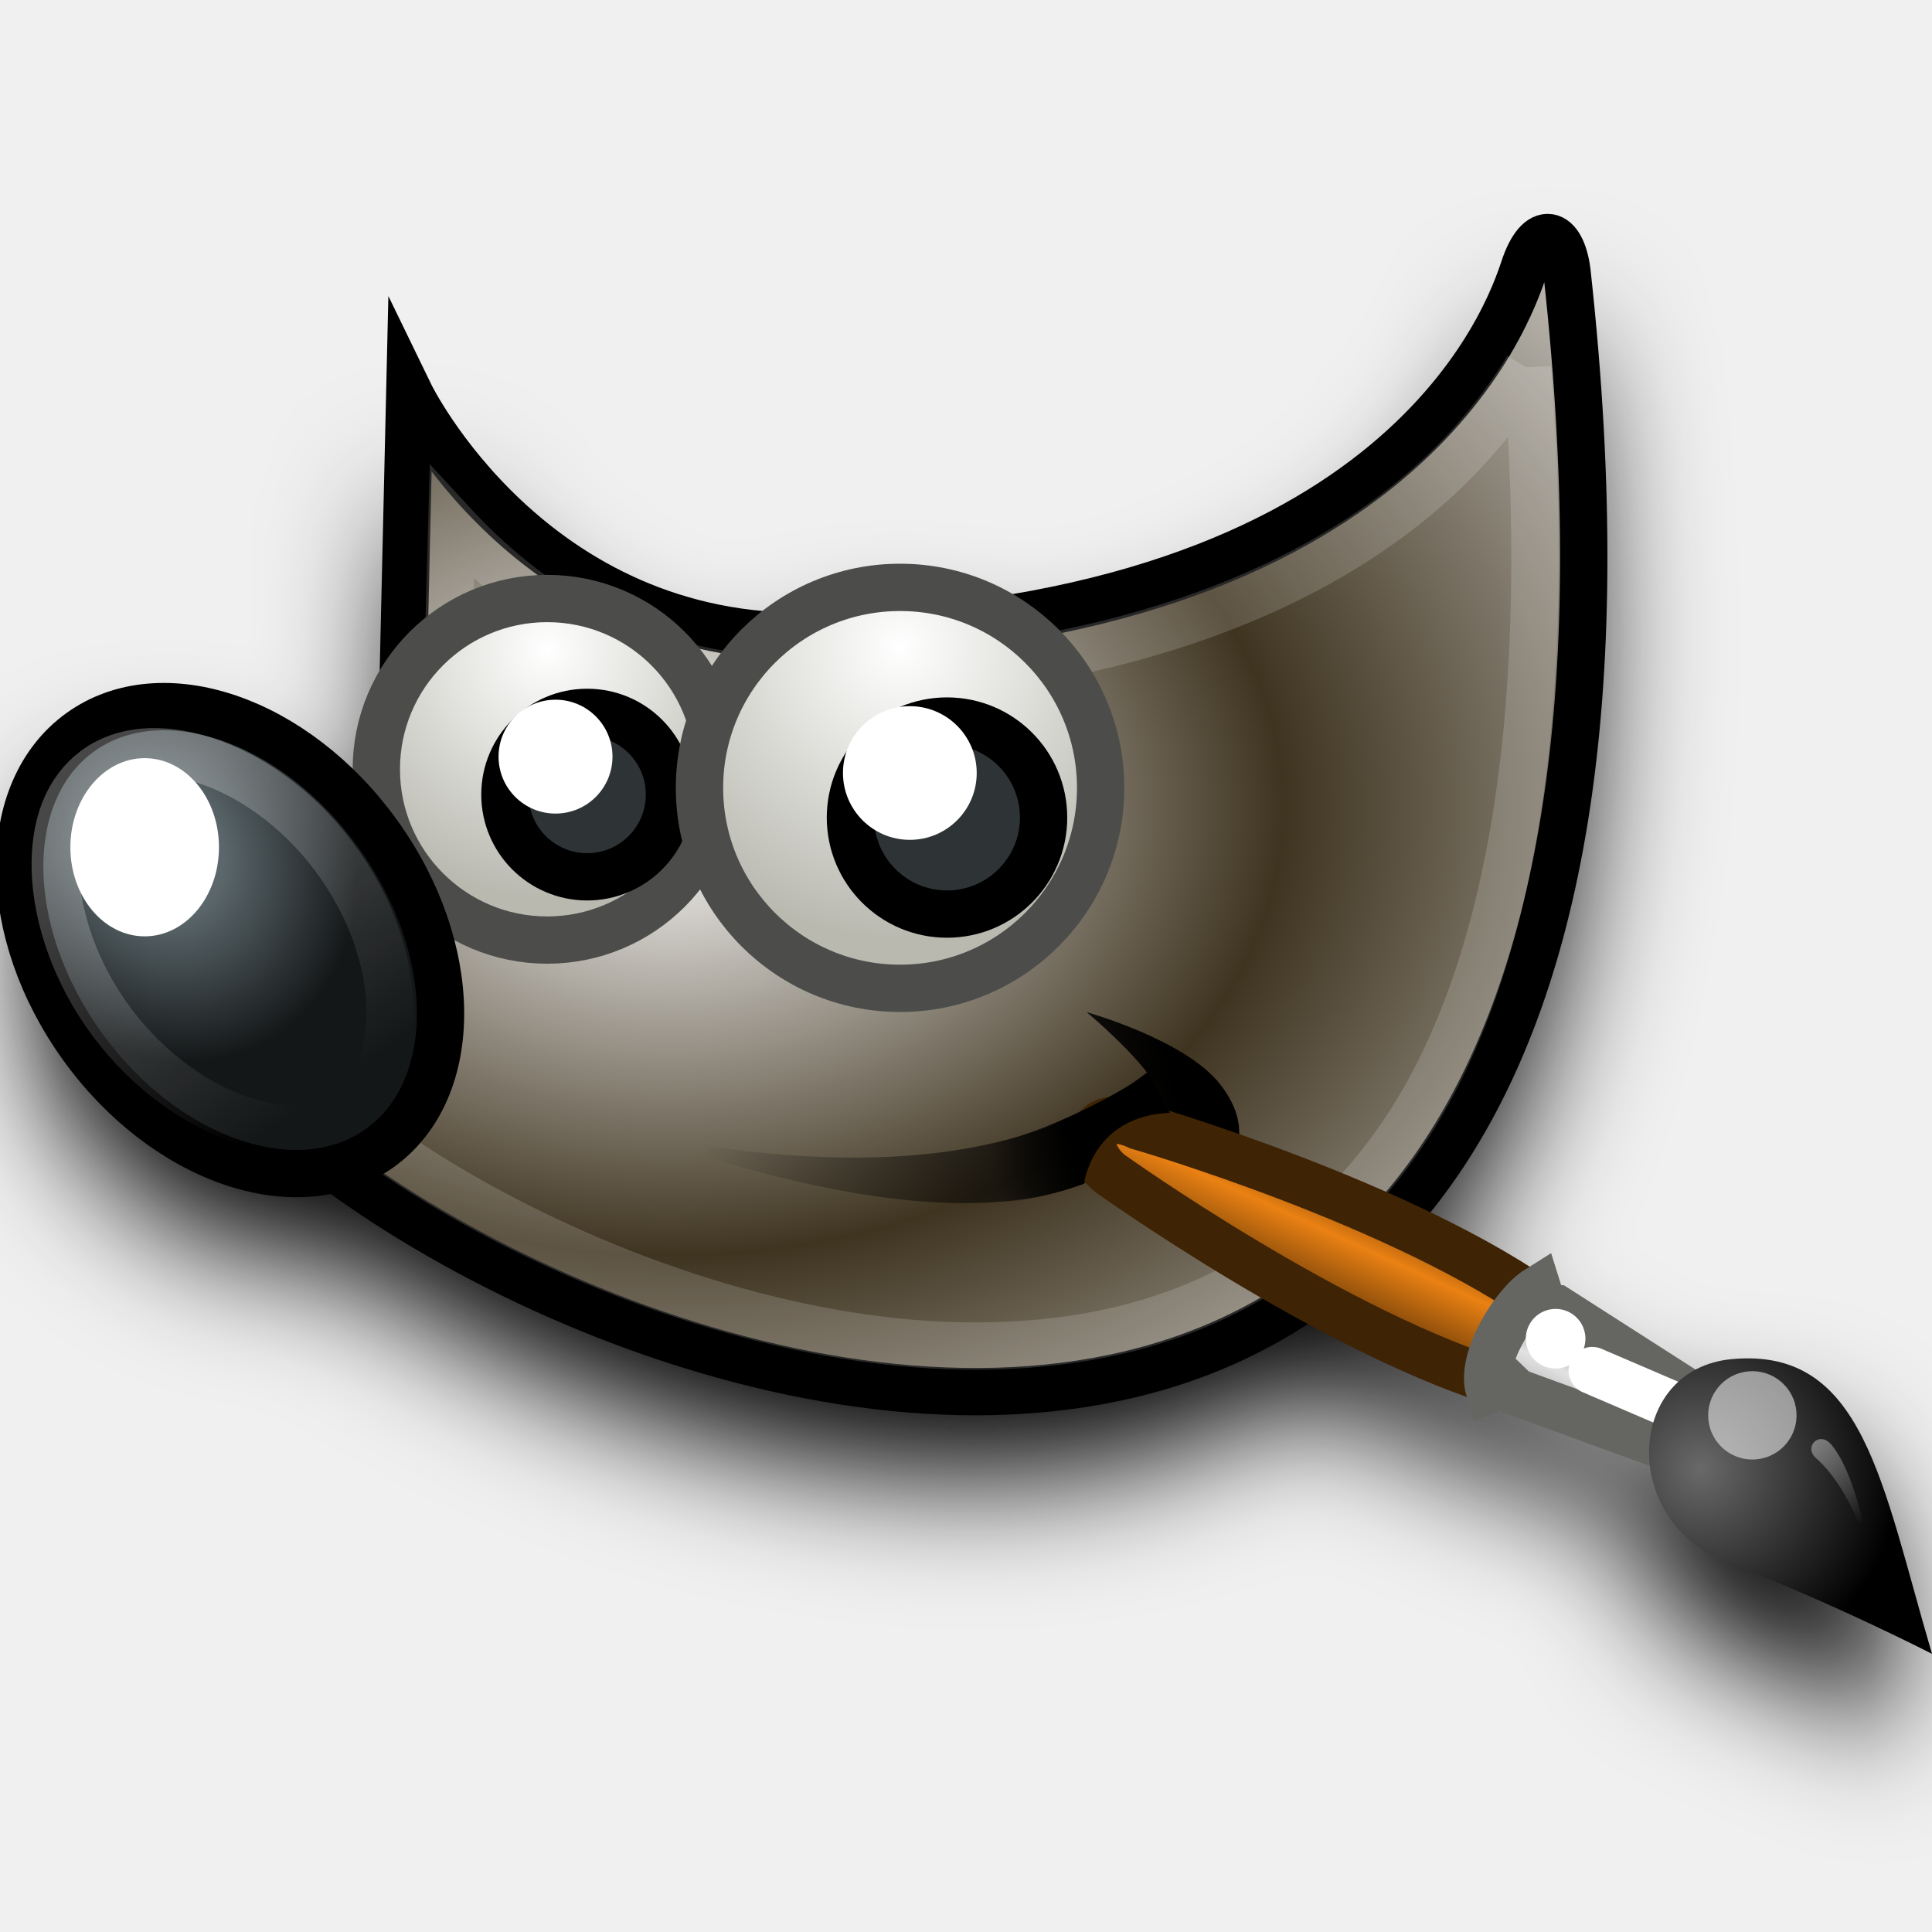
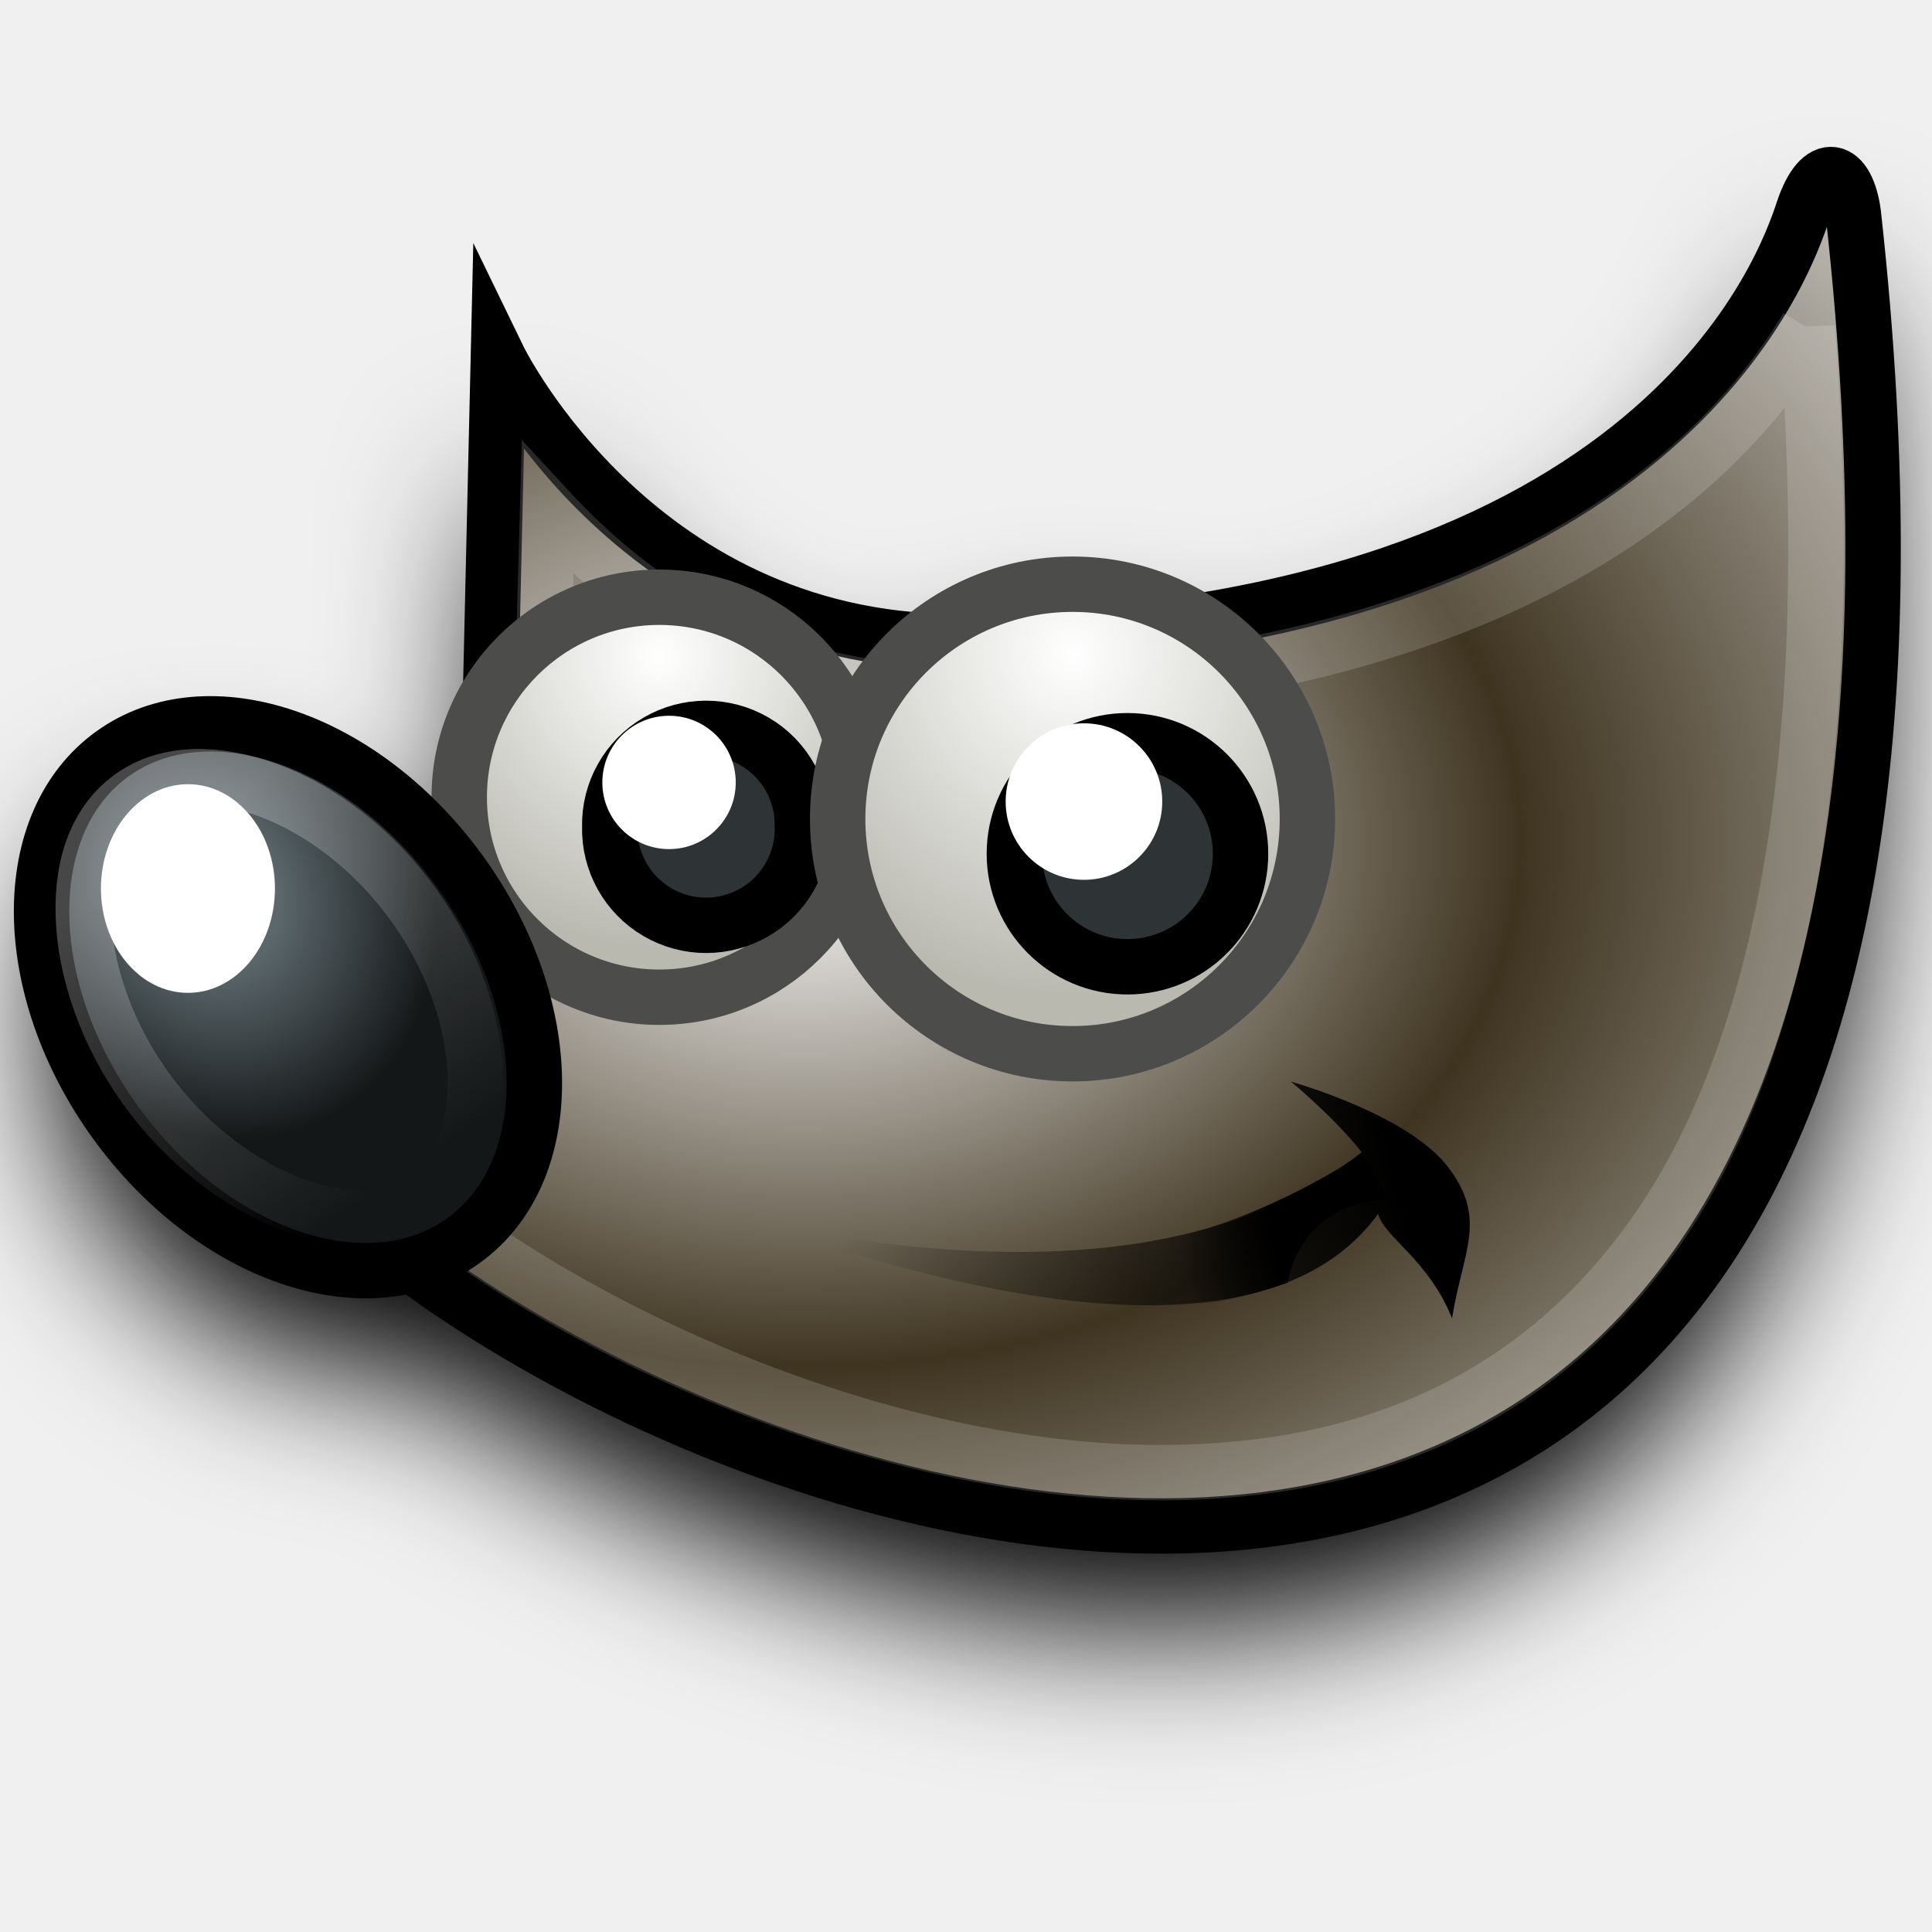
<svg xmlns="http://www.w3.org/2000/svg" xmlns:xlink="http://www.w3.org/1999/xlink" version="1.0" width="316" height="316" viewBox="0 0 48 48" id="svg11300">
  <defs id="defs3">
    <linearGradient id="linearGradient3">
      <stop style="stop-color:white;stop-opacity:1" offset="0" id="stop2" />
      <stop style="stop-color:#ffffff;stop-opacity:1;" offset="1" id="stop3" />
    </linearGradient>
    <linearGradient id="linearGradient8542">
      <stop style="stop-color:#5b676b;stop-opacity:1" offset="0.314" id="stop8544" />
      <stop style="stop-color:#141718;stop-opacity:1" offset="1" id="stop8546" />
    </linearGradient>
    <linearGradient id="linearGradient8534">
      <stop style="stop-color:black;stop-opacity:1" offset="0" id="stop8536" />
      <stop style="stop-color:black;stop-opacity:0" offset="1" id="stop8538" />
    </linearGradient>
    <linearGradient id="linearGradient8524">
      <stop style="stop-color:white;stop-opacity:1" offset="0" id="stop8526" />
      <stop style="stop-color:white;stop-opacity:0" offset="1" id="stop8528" />
    </linearGradient>
    <linearGradient id="linearGradient2446">
      <stop style="stop-color:white;stop-opacity:1" offset="0" id="stop2448" />
      <stop style="stop-color:white;stop-opacity:0" offset="1" id="stop2450" />
    </linearGradient>
    <linearGradient x1="13.236" y1="37.752" x2="7.752" y2="42.282" id="linearGradient2452" xlink:href="#linearGradient2446" gradientUnits="userSpaceOnUse" gradientTransform="matrix(0.755165,0.395143,-0.395143,0.755165,-25.91245,6.532586)" />
    <linearGradient id="linearGradient6963">
      <stop style="stop-color:#696969;stop-opacity:1" offset="0" id="stop6965" />
      <stop style="stop-color:black;stop-opacity:1" offset="1" id="stop6967" />
    </linearGradient>
    <radialGradient cx="15.415" cy="35.357" r="7.579" fx="15.415" fy="35.357" id="radialGradient6969" xlink:href="#linearGradient6963" gradientUnits="userSpaceOnUse" gradientTransform="matrix(1.572694,0,0,1.532639,-55.36682,-21.35823)" />
    <linearGradient id="linearGradient6939">
      <stop style="stop-color:#bdbdbd;stop-opacity:1" offset="0" id="stop6941" />
      <stop style="stop-color:#e2e2e2;stop-opacity:1" offset="0.333" id="stop6947" />
      <stop style="stop-color:#a3a3a3;stop-opacity:1" offset="0.667" id="stop6949" />
      <stop style="stop-color:#ddd;stop-opacity:1" offset="1" id="stop6943" />
    </linearGradient>
    <linearGradient x1="19.395" y1="30.001" x2="23.109" y2="33.439" id="linearGradient6945" xlink:href="#linearGradient6939" gradientUnits="userSpaceOnUse" gradientTransform="translate(-46.40695,-1.802856)" />
    <linearGradient id="linearGradient6951">
      <stop style="stop-color:#6e3d09;stop-opacity:1" offset="0" id="stop6953" />
      <stop style="stop-color:#ea8113;stop-opacity:1" offset="0.242" id="stop6959" />
      <stop style="stop-color:#5c3307;stop-opacity:1" offset="0.621" id="stop6961" />
      <stop style="stop-color:#e07c12;stop-opacity:1" offset="1" id="stop6955" />
    </linearGradient>
    <linearGradient x1="37.018" y1="19.24" x2="27.754" y2="11.182" id="linearGradient6957" xlink:href="#linearGradient6951" gradientUnits="userSpaceOnUse" gradientTransform="translate(-49.30496,1.877723)" />
    <linearGradient id="linearGradient6500">
      <stop style="stop-color:#ffffff;stop-opacity:1;" offset="0" id="stop6502" />
      <stop style="stop-color:#3f3420;stop-opacity:1;" offset="0.428" id="stop1" />
      <stop style="stop-color:#ffffff;stop-opacity:1;" offset="1" id="stop6504" />
    </linearGradient>
    <linearGradient id="linearGradient6492">
      <stop style="stop-color:black;stop-opacity:1" offset="0" id="stop6494" />
      <stop style="stop-color:black;stop-opacity:0" offset="1" id="stop6496" />
    </linearGradient>
    <linearGradient id="linearGradient6482">
      <stop style="stop-color:black;stop-opacity:1" offset="0" id="stop6484" />
      <stop style="stop-color:black;stop-opacity:0" offset="1" id="stop6486" />
    </linearGradient>
    <linearGradient id="linearGradient6468">
      <stop style="stop-color:white;stop-opacity:1" offset="0" id="stop6470" />
      <stop style="stop-color:#b9b9b0;stop-opacity:1" offset="1" id="stop6472" />
    </linearGradient>
    <linearGradient id="linearGradient6452">
      <stop style="stop-color:white;stop-opacity:1" offset="0" id="stop6454" />
      <stop style="stop-color:white;stop-opacity:0" offset="1" id="stop6456" />
    </linearGradient>
    <linearGradient x1="6.305" y1="23.362" x2="5.985" y2="31.57" id="linearGradient6458" xlink:href="#linearGradient6452" gradientUnits="userSpaceOnUse" />
-     <radialGradient cx="69.473" cy="19.598" r="3.515" fx="69.473" fy="19.598" id="radialGradient6474" xlink:href="#linearGradient6468" gradientUnits="userSpaceOnUse" gradientTransform="matrix(1.318488,0,0,1.318488,-22.1264,-6.241691)" />
+     <radialGradient cx="69.473" cy="19.598" r="3.515" fx="69.473" fy="19.598" id="radialGradient6474" xlink:href="#linearGradient6468" gradientUnits="userSpaceOnUse" gradientTransform="matrix(1.977732,0,0,1.977732,-115.3578,-20.28106)" />
    <radialGradient cx="23" cy="33.938" r="18.25" fx="23" fy="33.938" id="radialGradient6498" xlink:href="#linearGradient6492" gradientUnits="userSpaceOnUse" gradientTransform="matrix(1,0,0,0.284247,0,24.29088)" />
    <linearGradient x1="14.969" y1="19.111" x2="39.525" y2="46.986" id="linearGradient8530" xlink:href="#linearGradient8524" gradientUnits="userSpaceOnUse" />
-     <radialGradient cx="6.024" cy="25.271" r="4.831" fx="6.024" fy="25.271" id="radialGradient8548" xlink:href="#linearGradient8542" gradientUnits="userSpaceOnUse" gradientTransform="matrix(0.916159,0.09318684,-0.108765,1.069309,3.253668,-3.029272)" />
+     <radialGradient cx="6.024" cy="25.271" r="4.831" fx="6.024" fy="25.271" id="radialGradient8548" xlink:href="#linearGradient8542" gradientUnits="userSpaceOnUse" gradientTransform="matrix(0.7975107,-0.460443,0.5374127,0.9308272,-13.91156,2.586819)" />
    <linearGradient x1="26.163" y1="30.543" x2="24.329" y2="30.985" id="linearGradient4330" xlink:href="#linearGradient8534" gradientUnits="userSpaceOnUse" />
    <linearGradient x1="32.35" y1="28.083" x2="21.213" y2="30.293" id="linearGradient4351" xlink:href="#linearGradient6482" gradientUnits="userSpaceOnUse" gradientTransform="translate(-3.836549,0.345971)" />
    <radialGradient cx="18.558" cy="22.3" r="19.229" fx="18.558" fy="22.3" id="radialGradient4354" xlink:href="#linearGradient6500" gradientUnits="userSpaceOnUse" gradientTransform="matrix(1.77275,0,0,1.29668,-16.3404,-6.615959)" />
-     <radialGradient cx="69.473" cy="19.598" r="3.515" fx="69.473" fy="19.598" id="radialGradient4363" xlink:href="#linearGradient6468" gradientUnits="userSpaceOnUse" gradientTransform="matrix(1.318488,0,0,1.318488,-22.1264,-6.241691)" />
+     <radialGradient cx="69.473" cy="19.598" r="3.515" fx="69.473" fy="19.598" id="radialGradient4363" xlink:href="#linearGradient6468" gradientUnits="userSpaceOnUse" gradientTransform="matrix(1.684735,0,0,1.684735,-103.3992,-14.48328)" />
    <linearGradient xlink:href="#linearGradient3" id="linearGradient20" gradientUnits="userSpaceOnUse" x1="14.969" y1="19.111" x2="39.525" y2="46.986" />
-     <linearGradient xlink:href="#linearGradient6452" id="linearGradient21" gradientUnits="userSpaceOnUse" x1="6.305" y1="23.362" x2="5.985" y2="31.57" />
-     <filter style="color-interpolation-filters:sRGB" id="filter21" x="-0.082" y="-0.111" width="1.164" height="1.221">
+     <linearGradient xlink:href="#linearGradient6452" id="linearGradient21" gradientUnits="userSpaceOnUse" x1="6.305" y1="23.362" x2="5.985" y2="31.57" gradientTransform="rotate(-36.83274,3.366454,26.60031)" />
+     <filter style="color-interpolation-filters:sRGB" id="filter21" x="-0.1" y="-0.136" width="1.2" height="1.271">
      <feGaussianBlur stdDeviation="1.553" id="feGaussianBlur21" />
    </filter>
  </defs>
-   <g id="layer1" style="mix-blend-mode:normal;fill:#000000;fill-opacity:1;stroke:none;stroke-width:1.126;filter:url(#filter21)" transform="matrix(1.044079,0,0,1.04358,-0.6509613,-1.143428)">
+   <g id="layer1" style="mix-blend-mode:normal;fill:#000000;fill-opacity:1;stroke:none;stroke-width:1.126;filter:url(#filter21)" transform="matrix(1.222603,0,0,1.222019,-0.3017153,-3.912703)">
    <path d="m 10.374,12.468 c 0,0 2.875,5.928 9.599,5.76 C 34.066,17.875 36.537,10.523 36.891,9.463 37.244,8.402 37.785,8.563 37.91,9.543 42.507,51.262 6.014,33.362 4.718,26.256 11.965,24.135 10.198,20.069 10.198,20.069 Z" style="color:#000000;display:inline;overflow:visible;visibility:visible;fill:#000000;fill-opacity:1;fill-rule:evenodd;stroke:none;stroke-width:1.126;stroke-linecap:butt;stroke-linejoin:miter;stroke-miterlimit:10;stroke-dasharray:none;stroke-dashoffset:0;stroke-opacity:1;marker:none;marker-start:none;marker-mid:none;marker-end:none" id="path4323" />
    <path d="m 15.738,30.066 c 6.739,1.348 10.171,0.098 12.179,-1.453 -0.53,-0.685 -1.436,-1.436 -1.436,-1.436 0,0 2.353,0.654 3.182,1.724 0.826,1.067 0.307,1.724 0.091,3.088 -0.481,-1.199 -1.38,-1.648 -1.502,-2.124 -1.806,2.497 -6.306,2.393 -12.514,0.201 z" style="color:#000000;display:inline;overflow:visible;visibility:visible;fill:#000000;fill-opacity:1;fill-rule:evenodd;stroke:none;stroke-width:1.126;stroke-linecap:butt;stroke-linejoin:miter;stroke-miterlimit:10;stroke-dasharray:none;stroke-dashoffset:0;stroke-opacity:1;marker:none;marker-start:none;marker-mid:none;marker-end:none" id="path6480" />
    <path d="m 36.969,11.844 c -0.562,0.927 -1.406,2.033 -2.688,3.094 -2.632,2.179 -7.051,4.162 -14.281,4.344 -4.224,0.105 -6.953,-1.934 -8.625,-3.75 L 11.25,20 c 0.136,0.419 0.415,1.39 -0.062,2.719 -0.514,1.429 -2.155,2.891 -4.969,4 0.25,0.522 0.495,1.044 1.25,1.781 1.028,1.005 2.457,2.088 4.156,3.062 3.398,1.949 7.802,3.493 11.906,3.562 4.105,0.069 7.857,-1.235 10.438,-5 2.379,-3.471 3.682,-9.348 3,-18.281 z" style="color:#000000;display:inline;overflow:visible;visibility:visible;opacity:0.185;fill:#000000;fill-opacity:1;fill-rule:evenodd;stroke:none;stroke-width:1.126;stroke-linecap:butt;stroke-linejoin:miter;stroke-miterlimit:10;stroke-dasharray:none;stroke-dashoffset:0;stroke-opacity:1;marker:none;marker-start:none;marker-mid:none;marker-end:none" id="path8520" />
    <path d="m 72.655,21.837 a 3.182,3.182 0 1 1 -6.364,0 3.182,3.182 0 1 1 6.364,0 z" transform="matrix(1.277778,0,0,1.277778,-75.12661,-6.507784)" style="color:#000000;display:inline;overflow:visible;visibility:visible;fill:#000000;fill-opacity:1;fill-rule:evenodd;stroke:none;stroke-width:0.881;stroke-linecap:butt;stroke-linejoin:miter;stroke-miterlimit:10;stroke-dasharray:none;stroke-dashoffset:0;stroke-opacity:1;marker:none;marker-start:none;marker-mid:none;marker-end:none" id="path4357" />
    <path d="m 10.43,27.229 a 4.331,6.099 0 1 1 -8.662,0 4.331,6.099 0 1 1 8.662,0 z" transform="rotate(-35.80785,3.362893,26.34484)" style="color:#000000;display:inline;overflow:visible;visibility:visible;fill:#000000;fill-opacity:1;fill-rule:evenodd;stroke:none;stroke-width:1.126;stroke-linecap:butt;stroke-linejoin:miter;stroke-miterlimit:10;stroke-dasharray:none;stroke-dashoffset:0;stroke-opacity:1;marker:none;marker-start:none;marker-mid:none;marker-end:none" id="path5198" />
    <path d="m 24.042,21.837 a 2.298,2.298 0 1 1 -4.596,0 2.298,2.298 0 1 1 4.596,0 z" transform="matrix(0.851852,0,0,0.851852,-3.926759,3.395528)" style="color:#000000;display:inline;overflow:visible;visibility:visible;fill:#000000;fill-opacity:1;fill-rule:evenodd;stroke:none;stroke-width:1.322;stroke-linecap:butt;stroke-linejoin:miter;stroke-miterlimit:10;stroke-dasharray:none;stroke-dashoffset:0;stroke-opacity:1;marker:none;marker-start:none;marker-mid:none;marker-end:none" id="path4359" />
    <path d="m 6.094,22.156 c -0.798,0 -1.553,0.446 -2.188,1.344 -0.634,0.898 -1.094,2.234 -1.094,3.719 0,1.485 0.459,2.821 1.094,3.719 0.634,0.898 1.389,1.344 2.188,1.344 0.798,0 1.577,-0.476 2.219,-1.375 0.641,-0.899 1.094,-2.206 1.094,-3.688 0,-1.481 -0.452,-2.789 -1.094,-3.688 -0.641,-0.899 -1.421,-1.375 -2.219,-1.375 z" transform="rotate(-36.83274,3.366454,26.60031)" style="color:#000000;display:inline;overflow:visible;visibility:visible;opacity:0.281;fill:#000000;fill-opacity:1;fill-rule:evenodd;stroke:none;stroke-width:1.126;stroke-linecap:butt;stroke-linejoin:miter;stroke-miterlimit:10;stroke-dasharray:none;stroke-dashoffset:0;stroke-opacity:1;marker:none;marker-start:none;marker-mid:none;marker-end:none" id="path6450" />
    <path d="m 5.834,23.251 a 1.768,2.121 0 1 1 -3.536,0 1.768,2.121 0 1 1 3.536,0 z" style="color:#000000;display:inline;overflow:visible;visibility:visible;fill:#000000;fill-opacity:1;fill-rule:evenodd;stroke:none;stroke-width:1.126;stroke-linecap:butt;stroke-linejoin:miter;stroke-miterlimit:10;stroke-dasharray:none;stroke-dashoffset:0;stroke-opacity:1;marker:none;marker-start:none;marker-mid:none;marker-end:none" id="path6446" />
    <path d="m 23.158,20.953 a 1.768,1.768 0 1 1 -3.536,0 1.768,1.768 0 1 1 3.536,0 z" transform="matrix(0.766666,0,0,0.766666,-2.556414,5.029841)" style="color:#000000;display:inline;overflow:visible;visibility:visible;fill:#000000;fill-opacity:1;fill-rule:evenodd;stroke:none;stroke-width:1.126;stroke-linecap:butt;stroke-linejoin:miter;stroke-miterlimit:10;stroke-dasharray:none;stroke-dashoffset:0;stroke-opacity:1;marker:none;marker-start:none;marker-mid:none;marker-end:none" id="path4361" />
    <path d="m 72.655,21.837 a 3.182,3.182 0 1 1 -6.364,0 3.182,3.182 0 1 1 6.364,0 z" transform="matrix(1.5,0,0,1.5,-82.16821,-10.91852)" style="color:#000000;display:inline;overflow:visible;visibility:visible;fill:#000000;fill-opacity:1;fill-rule:evenodd;stroke:none;stroke-width:0.751;stroke-linecap:butt;stroke-linejoin:miter;stroke-miterlimit:10;stroke-dasharray:none;stroke-dashoffset:0;stroke-opacity:1;marker:none;marker-start:none;marker-mid:none;marker-end:none" id="path6462" />
    <path d="m 24.042,21.837 a 2.298,2.298 0 1 1 -4.596,0 2.298,2.298 0 1 1 4.596,0 z" transform="translate(1.414216,0.707108)" style="color:#000000;display:inline;overflow:visible;visibility:visible;fill:#000000;fill-opacity:1;fill-rule:evenodd;stroke:none;stroke-width:1.126;stroke-linecap:butt;stroke-linejoin:miter;stroke-miterlimit:10;stroke-dasharray:none;stroke-dashoffset:0;stroke-opacity:1;marker:none;marker-start:none;marker-mid:none;marker-end:none" id="path6464" />
    <path d="m 23.158,20.953 a 1.768,1.768 0 1 1 -3.536,0 1.768,1.768 0 1 1 3.536,0 z" transform="matrix(0.9,0,0,0.9,3.022883,2.625648)" style="color:#000000;display:inline;overflow:visible;visibility:visible;fill:#000000;fill-opacity:1;fill-rule:evenodd;stroke:none;stroke-width:1.126;stroke-linecap:butt;stroke-linejoin:miter;stroke-miterlimit:10;stroke-dasharray:none;stroke-dashoffset:0;stroke-opacity:1;marker:none;marker-start:none;marker-mid:none;marker-end:none" id="path6466" />
-     <g transform="matrix(-0.114852,-0.389864,0.389864,-0.114852,24.71507,29.68942)" id="g8463" style="fill:#000000;fill-opacity:1;stroke:none;stroke-width:1.126">
-       <path d="m -23.364,23.568 3.71,3.469 C -11.307,20.657 -2.56,6.938 -2.56,6.938 -0.584,4.696 -2.677,3.188 -4.725,4.54 c 0,0 -12.97,10.115 -18.639,19.028 z" style="color:#000000;display:inline;overflow:visible;visibility:visible;opacity:1;fill:#000000;fill-opacity:1;fill-rule:nonzero;stroke:none;stroke-width:2.771;stroke-linecap:round;stroke-linejoin:miter;stroke-miterlimit:4;stroke-dasharray:none;stroke-dashoffset:0;stroke-opacity:1;marker:none;marker-start:none;marker-mid:none;marker-end:none" id="path6937" />
-       <path d="m -30.45,32.814 2.246,1.934 8.493,-7.367 0.275,-0.706 1.094,-0.018 c -0.438,-1.562 -2.942,-4.383 -4.817,-4.383 l 0.082,1.09 -0.67,0.38 z" style="color:#000000;display:inline;overflow:visible;visibility:visible;opacity:1;fill:#000000;fill-opacity:1;fill-rule:nonzero;stroke:none;stroke-width:2.771;stroke-linecap:round;stroke-linejoin:miter;stroke-miterlimit:4;stroke-dasharray:none;stroke-dashoffset:0;stroke-opacity:1;marker:none;marker-start:none;marker-mid:none;marker-end:none" id="path6935" />
-       <path d="m -23.801,28.377 -4.365,5.266" style="color:#000000;display:inline;overflow:visible;visibility:visible;opacity:1;fill:#000000;fill-opacity:1;fill-rule:nonzero;stroke:none;stroke-width:2.771;stroke-linecap:round;stroke-linejoin:round;stroke-miterlimit:4;stroke-dasharray:none;stroke-dashoffset:0;stroke-opacity:1;marker:none;marker-start:none;marker-mid:none;marker-end:none" id="path6985" />
-       <path d="m -45.341,42.77 c 10.444,0 18.37,1.244 19.871,-6.355 1.209,-6.123 -7.211,-9.057 -11.383,-3.591 -4.019,5.266 -8.488,9.946 -8.488,9.946 z" style="color:#000000;display:inline;overflow:visible;visibility:visible;opacity:1;fill:#000000;fill-opacity:1;fill-rule:nonzero;stroke:none;stroke-width:0.225;stroke-linecap:round;stroke-linejoin:miter;stroke-miterlimit:4;stroke-dasharray:none;stroke-dashoffset:0;stroke-opacity:1;marker:none;marker-start:none;marker-mid:none;marker-end:none" id="path6933" />
-       <path d="m 8.875,37.75 a 1.25,1.25 0 1 1 -2.5,0 1.25,1.25 0 1 1 2.5,0 z" transform="matrix(2.069903,0,0,2.069903,-44.75012,-41.50978)" style="color:#000000;display:inline;overflow:visible;visibility:visible;opacity:0.528;fill:#000000;fill-opacity:1;fill-rule:nonzero;stroke:none;stroke-width:1.126;stroke-linecap:round;stroke-linejoin:miter;stroke-miterlimit:4;stroke-dasharray:none;stroke-dashoffset:0;stroke-opacity:1;marker:none;marker-start:none;marker-mid:none;marker-end:none" id="path6971" />
-       <path d="m 8.875,37.75 a 1.25,1.25 0 1 1 -2.5,0 1.25,1.25 0 1 1 2.5,0 z" transform="matrix(1.396669,0,0,1.396669,-32.05526,-25.87664)" style="color:#000000;display:inline;overflow:visible;visibility:visible;opacity:1;fill:#000000;fill-opacity:1;fill-rule:nonzero;stroke:none;stroke-width:1.126;stroke-linecap:round;stroke-linejoin:miter;stroke-miterlimit:4;stroke-dasharray:none;stroke-dashoffset:0;stroke-opacity:1;marker:none;marker-start:none;marker-mid:none;marker-end:none" id="path6983" />
-       <path d="m -38.544,40.909 c 0,0 3.722,0.094 6.117,-1.412 0.847,-0.533 1.516,0.65 0.494,1.087 -2.207,0.945 -6.61,0.325 -6.61,0.325 z" style="color:#000000;display:inline;overflow:visible;visibility:visible;opacity:0.428;fill:#000000;fill-opacity:1;fill-rule:nonzero;stroke:none;stroke-width:1.126;stroke-linecap:round;stroke-linejoin:miter;stroke-miterlimit:4;stroke-dasharray:none;stroke-dashoffset:0;stroke-opacity:1;marker:none;marker-start:none;marker-mid:none;marker-end:none" id="path1571" />
-     </g>
    <path d="m 23.003,31.737 c 1.497,0.143 2.85,-0.272 3.412,-0.474 0.098,-0.555 0.537,-1.621 2.046,-1.691 l -0.53,-0.928 c 0,0 -1.967,1.348 -4.066,1.746 z" style="color:#000000;display:inline;overflow:visible;visibility:visible;fill:#000000;fill-opacity:1;fill-rule:evenodd;stroke:none;stroke-width:1.126;stroke-linecap:butt;stroke-linejoin:miter;stroke-miterlimit:10;stroke-dasharray:none;stroke-dashoffset:0;stroke-opacity:1;marker:none;marker-start:none;marker-mid:none;marker-end:none" id="path8532" />
  </g>
-   <g id="g20" transform="matrix(1.044079,0,0,1.04358,-0.6509613,-3.214557)" style="stroke-width:1.126">
+   <g id="g20" transform="matrix(1.222603,0,0,1.222019,-0.3017153,-6.337969)" style="stroke-width:1.126">
    <path d="m 10.374,12.468 c 0,0 2.875,5.928 9.599,5.76 C 34.066,17.875 36.537,10.523 36.891,9.463 37.244,8.402 37.785,8.563 37.91,9.543 42.507,51.262 6.014,33.362 4.718,26.256 11.965,24.135 10.198,20.069 10.198,20.069 Z" style="color:#000000;display:inline;overflow:visible;visibility:visible;fill:url(#radialGradient4354);fill-opacity:1;fill-rule:evenodd;stroke:#000000;stroke-width:1.126;stroke-linecap:butt;stroke-linejoin:miter;stroke-miterlimit:10;stroke-dasharray:none;stroke-dashoffset:0;stroke-opacity:1;marker:none;marker-start:none;marker-mid:none;marker-end:none" id="path1" />
    <path d="m 15.738,30.066 c 6.739,1.348 10.171,0.098 12.179,-1.453 -0.53,-0.685 -1.436,-1.436 -1.436,-1.436 0,0 2.353,0.654 3.182,1.724 0.826,1.067 0.307,1.724 0.091,3.088 -0.481,-1.199 -1.38,-1.648 -1.502,-2.124 -1.806,2.497 -6.306,2.393 -12.514,0.201 z" style="color:#000000;display:inline;overflow:visible;visibility:visible;fill:url(#linearGradient4351);fill-opacity:1;fill-rule:evenodd;stroke:none;stroke-width:1.126;stroke-linecap:butt;stroke-linejoin:miter;stroke-miterlimit:10;stroke-dasharray:none;stroke-dashoffset:0;stroke-opacity:1;marker:none;marker-start:none;marker-mid:none;marker-end:none" id="path2" />
    <path d="m 36.969,11.844 c -0.562,0.927 -1.406,2.033 -2.688,3.094 -2.632,2.179 -7.051,4.162 -14.281,4.344 -4.224,0.105 -6.953,-1.934 -8.625,-3.75 L 11.25,20 c 0.136,0.419 0.415,1.39 -0.062,2.719 -0.514,1.429 -2.155,2.891 -4.969,4 0.25,0.522 0.495,1.044 1.25,1.781 1.028,1.005 2.457,2.088 4.156,3.062 3.398,1.949 7.802,3.493 11.906,3.562 4.105,0.069 7.857,-1.235 10.438,-5 2.379,-3.471 3.682,-9.348 3,-18.281 z" style="color:#000000;display:inline;overflow:visible;visibility:visible;opacity:0.16;fill:none;fill-opacity:1;fill-rule:evenodd;stroke:url(#linearGradient20);stroke-width:1.126;stroke-linecap:butt;stroke-linejoin:miter;stroke-miterlimit:10;stroke-dasharray:none;stroke-dashoffset:0;stroke-opacity:1;marker:none;marker-start:none;marker-mid:none;marker-end:none" id="path3" />
-     <path d="m 72.655,21.837 a 3.182,3.182 0 1 1 -6.364,0 3.182,3.182 0 1 1 6.364,0 z" transform="matrix(1.277778,0,0,1.277778,-75.12661,-6.507784)" style="color:#000000;display:inline;overflow:visible;visibility:visible;fill:url(#radialGradient4363);fill-opacity:1;fill-rule:evenodd;stroke:#4c4d4b;stroke-width:0.881;stroke-linecap:butt;stroke-linejoin:miter;stroke-miterlimit:10;stroke-dasharray:none;stroke-dashoffset:0;stroke-opacity:1;marker:none;marker-start:none;marker-mid:none;marker-end:none" id="path4" />
-     <path d="m 10.43,27.229 a 4.331,6.099 0 1 1 -8.662,0 4.331,6.099 0 1 1 8.662,0 z" transform="rotate(-35.80785,3.362893,26.34484)" style="color:#000000;display:inline;overflow:visible;visibility:visible;fill:url(#radialGradient8548);fill-opacity:1;fill-rule:evenodd;stroke:#000000;stroke-width:1.126;stroke-linecap:butt;stroke-linejoin:miter;stroke-miterlimit:10;stroke-dasharray:none;stroke-dashoffset:0;stroke-opacity:1;marker:none;marker-start:none;marker-mid:none;marker-end:none" id="path5" />
-     <path d="m 24.042,21.837 a 2.298,2.298 0 1 1 -4.596,0 2.298,2.298 0 1 1 4.596,0 z" transform="matrix(0.851852,0,0,0.851852,-3.926759,3.395528)" style="color:#000000;display:inline;overflow:visible;visibility:visible;fill:#2e3436;fill-opacity:1;fill-rule:evenodd;stroke:#000000;stroke-width:1.322;stroke-linecap:butt;stroke-linejoin:miter;stroke-miterlimit:10;stroke-dasharray:none;stroke-dashoffset:0;stroke-opacity:1;marker:none;marker-start:none;marker-mid:none;marker-end:none" id="path6" />
-     <path d="m 6.094,22.156 c -0.798,0 -1.553,0.446 -2.188,1.344 -0.634,0.898 -1.094,2.234 -1.094,3.719 0,1.485 0.459,2.821 1.094,3.719 0.634,0.898 1.389,1.344 2.188,1.344 0.798,0 1.577,-0.476 2.219,-1.375 0.641,-0.899 1.094,-2.206 1.094,-3.688 0,-1.481 -0.452,-2.789 -1.094,-3.688 -0.641,-0.899 -1.421,-1.375 -2.219,-1.375 z" transform="rotate(-36.83274,3.366454,26.60031)" style="color:#000000;display:inline;overflow:visible;visibility:visible;opacity:0.281;fill:none;fill-opacity:1;fill-rule:evenodd;stroke:url(#linearGradient21);stroke-width:1.126;stroke-linecap:butt;stroke-linejoin:miter;stroke-miterlimit:10;stroke-dasharray:none;stroke-dashoffset:0;stroke-opacity:1;marker:none;marker-start:none;marker-mid:none;marker-end:none" id="path7" />
+     <path d="m 17.711,21.395 a 4.066,4.066 0 1 1 -8.132,0 4.066,4.066 0 1 1 8.132,0 z" style="color:#000000;display:inline;overflow:visible;visibility:visible;fill:url(#radialGradient4363);fill-opacity:1;fill-rule:evenodd;stroke:#4c4d4b;stroke-width:1.126;stroke-linecap:butt;stroke-linejoin:miter;stroke-miterlimit:10;stroke-dasharray:none;stroke-dashoffset:0;stroke-opacity:1;marker:none;marker-start:none;marker-mid:none;marker-end:none" id="path4" />
+     <path d="M 9.611,22.927 A 6.099,4.331 54.192 1 1 2.586,27.995 6.099,4.331 54.192 1 1 9.611,22.927 Z" style="color:#000000;display:inline;overflow:visible;visibility:visible;fill:url(#radialGradient8548);fill-opacity:1;fill-rule:evenodd;stroke:#000000;stroke-width:1.126;stroke-linecap:butt;stroke-linejoin:miter;stroke-miterlimit:10;stroke-dasharray:none;stroke-dashoffset:0;stroke-opacity:1;marker:none;marker-start:none;marker-mid:none;marker-end:none" id="path5" />
+     <path d="m 16.553,21.997 a 1.958,1.958 0 1 1 -3.915,0 1.958,1.958 0 1 1 3.915,0 z" style="color:#000000;display:inline;overflow:visible;visibility:visible;fill:#2e3436;fill-opacity:1;fill-rule:evenodd;stroke:#000000;stroke-width:1.126;stroke-linecap:butt;stroke-linejoin:miter;stroke-miterlimit:10;stroke-dasharray:none;stroke-dashoffset:0;stroke-opacity:1;marker:none;marker-start:none;marker-mid:none;marker-end:none" id="path6" />
+     <path d="m 2.885,21.408 c -0.639,0.479 -0.976,1.288 -0.945,2.387 0.03,1.099 0.464,2.444 1.354,3.632 0.89,1.188 2.059,1.983 3.105,2.321 1.046,0.338 1.917,0.243 2.556,-0.236 C 9.594,29.034 9.932,28.185 9.907,27.082 9.881,25.978 9.459,24.66 8.571,23.475 7.683,22.289 6.537,21.513 5.485,21.179 4.433,20.844 3.524,20.93 2.885,21.408 Z" style="color:#000000;display:inline;overflow:visible;visibility:visible;opacity:0.281;fill:none;fill-opacity:1;fill-rule:evenodd;stroke:url(#linearGradient21);stroke-width:1.126;stroke-linecap:butt;stroke-linejoin:miter;stroke-miterlimit:10;stroke-dasharray:none;stroke-dashoffset:0;stroke-opacity:1;marker:none;marker-start:none;marker-mid:none;marker-end:none" id="path7" />
    <path d="m 5.834,23.251 a 1.768,2.121 0 1 1 -3.536,0 1.768,2.121 0 1 1 3.536,0 z" style="color:#000000;display:inline;overflow:visible;visibility:visible;fill:#ffffff;fill-opacity:1;fill-rule:evenodd;stroke:none;stroke-width:1.126;stroke-linecap:butt;stroke-linejoin:miter;stroke-miterlimit:10;stroke-dasharray:none;stroke-dashoffset:0;stroke-opacity:1;marker:none;marker-start:none;marker-mid:none;marker-end:none" id="path8" />
-     <path d="m 23.158,20.953 a 1.768,1.768 0 1 1 -3.536,0 1.768,1.768 0 1 1 3.536,0 z" transform="matrix(0.766666,0,0,0.766666,-2.556414,5.029841)" style="color:#000000;display:inline;overflow:visible;visibility:visible;fill:#ffffff;fill-opacity:1;fill-rule:evenodd;stroke:none;stroke-width:1.126;stroke-linecap:butt;stroke-linejoin:miter;stroke-miterlimit:10;stroke-dasharray:none;stroke-dashoffset:0;stroke-opacity:1;marker:none;marker-start:none;marker-mid:none;marker-end:none" id="path9" />
-     <path d="m 72.655,21.837 a 3.182,3.182 0 1 1 -6.364,0 3.182,3.182 0 1 1 6.364,0 z" transform="matrix(1.5,0,0,1.5,-82.16821,-10.91852)" style="color:#000000;display:inline;overflow:visible;visibility:visible;fill:url(#radialGradient6474);fill-opacity:1;fill-rule:evenodd;stroke:#4c4d4b;stroke-width:0.751;stroke-linecap:butt;stroke-linejoin:miter;stroke-miterlimit:10;stroke-dasharray:none;stroke-dashoffset:0;stroke-opacity:1;marker:none;marker-start:none;marker-mid:none;marker-end:none" id="path10" />
-     <path d="m 24.042,21.837 a 2.298,2.298 0 1 1 -4.596,0 2.298,2.298 0 1 1 4.596,0 z" transform="translate(1.414216,0.707108)" style="color:#000000;display:inline;overflow:visible;visibility:visible;fill:#2e3436;fill-opacity:1;fill-rule:evenodd;stroke:#000000;stroke-width:1.126;stroke-linecap:butt;stroke-linejoin:miter;stroke-miterlimit:10;stroke-dasharray:none;stroke-dashoffset:0;stroke-opacity:1;marker:none;marker-start:none;marker-mid:none;marker-end:none" id="path11" />
-     <path d="m 23.158,20.953 a 1.768,1.768 0 1 1 -3.536,0 1.768,1.768 0 1 1 3.536,0 z" transform="matrix(0.9,0,0,0.9,3.022883,2.625648)" style="color:#000000;display:inline;overflow:visible;visibility:visible;fill:#ffffff;fill-opacity:1;fill-rule:evenodd;stroke:none;stroke-width:1.126;stroke-linecap:butt;stroke-linejoin:miter;stroke-miterlimit:10;stroke-dasharray:none;stroke-dashoffset:0;stroke-opacity:1;marker:none;marker-start:none;marker-mid:none;marker-end:none" id="path12" />
-     <g transform="matrix(-0.114852,-0.389864,0.389864,-0.114852,24.71507,29.68942)" id="g19" style="stroke-width:1.126">
-       <path d="m -23.364,23.568 3.71,3.469 C -11.307,20.657 -2.56,6.938 -2.56,6.938 -0.584,4.696 -2.677,3.188 -4.725,4.54 c 0,0 -12.97,10.115 -18.639,19.028 z" style="color:#000000;display:inline;overflow:visible;visibility:visible;opacity:1;fill:url(#linearGradient6957);fill-opacity:1;fill-rule:nonzero;stroke:#3e2304;stroke-width:2.771;stroke-linecap:round;stroke-linejoin:miter;stroke-miterlimit:4;stroke-dasharray:none;stroke-dashoffset:0;stroke-opacity:1;marker:none;marker-start:none;marker-mid:none;marker-end:none" id="path13" />
-       <path d="m -30.45,32.814 2.246,1.934 8.493,-7.367 0.275,-0.706 1.094,-0.018 c -0.438,-1.562 -2.942,-4.383 -4.817,-4.383 l 0.082,1.09 -0.67,0.38 z" style="color:#000000;display:inline;overflow:visible;visibility:visible;opacity:1;fill:url(#linearGradient6945);fill-opacity:1;fill-rule:nonzero;stroke:#656661;stroke-width:2.771;stroke-linecap:round;stroke-linejoin:miter;stroke-miterlimit:4;stroke-dasharray:none;stroke-dashoffset:0;stroke-opacity:1;marker:none;marker-start:none;marker-mid:none;marker-end:none" id="path14" />
-       <path d="m -23.801,28.377 -4.365,5.266" style="color:#000000;display:inline;overflow:visible;visibility:visible;opacity:1;fill:none;fill-opacity:1;fill-rule:nonzero;stroke:#ffffff;stroke-width:2.771;stroke-linecap:round;stroke-linejoin:round;stroke-miterlimit:4;stroke-dasharray:none;stroke-dashoffset:0;stroke-opacity:1;marker:none;marker-start:none;marker-mid:none;marker-end:none" id="path15" />
-       <path d="m -45.341,42.77 c 10.444,0 18.37,1.244 19.871,-6.355 1.209,-6.123 -7.211,-9.057 -11.383,-3.591 -4.019,5.266 -8.488,9.946 -8.488,9.946 z" style="color:#000000;display:inline;overflow:visible;visibility:visible;opacity:1;fill:url(#radialGradient6969);fill-opacity:1;fill-rule:nonzero;stroke:none;stroke-width:0.225;stroke-linecap:round;stroke-linejoin:miter;stroke-miterlimit:4;stroke-dasharray:none;stroke-dashoffset:0;stroke-opacity:1;marker:none;marker-start:none;marker-mid:none;marker-end:none" id="path16" />
-       <path d="m 8.875,37.75 a 1.25,1.25 0 1 1 -2.5,0 1.25,1.25 0 1 1 2.5,0 z" transform="matrix(2.069903,0,0,2.069903,-44.75012,-41.50978)" style="color:#000000;display:inline;overflow:visible;visibility:visible;opacity:0.528;fill:#ffffff;fill-opacity:1;fill-rule:nonzero;stroke:none;stroke-width:1.126;stroke-linecap:round;stroke-linejoin:miter;stroke-miterlimit:4;stroke-dasharray:none;stroke-dashoffset:0;stroke-opacity:1;marker:none;marker-start:none;marker-mid:none;marker-end:none" id="path17" />
-       <path d="m 8.875,37.75 a 1.25,1.25 0 1 1 -2.5,0 1.25,1.25 0 1 1 2.5,0 z" transform="matrix(1.396669,0,0,1.396669,-32.05526,-25.87664)" style="color:#000000;display:inline;overflow:visible;visibility:visible;opacity:1;fill:#ffffff;fill-opacity:1;fill-rule:nonzero;stroke:none;stroke-width:1.126;stroke-linecap:round;stroke-linejoin:miter;stroke-miterlimit:4;stroke-dasharray:none;stroke-dashoffset:0;stroke-opacity:1;marker:none;marker-start:none;marker-mid:none;marker-end:none" id="path18" />
-       <path d="m -38.544,40.909 c 0,0 3.722,0.094 6.117,-1.412 0.847,-0.533 1.516,0.65 0.494,1.087 -2.207,0.945 -6.61,0.325 -6.61,0.325 z" style="color:#000000;display:inline;overflow:visible;visibility:visible;opacity:0.428;fill:url(#linearGradient2452);fill-opacity:1;fill-rule:nonzero;stroke:none;stroke-width:1.126;stroke-linecap:round;stroke-linejoin:miter;stroke-miterlimit:4;stroke-dasharray:none;stroke-dashoffset:0;stroke-opacity:1;marker:none;marker-start:none;marker-mid:none;marker-end:none" id="path19" />
-     </g>
+     <path d="m 15.198,21.094 a 1.355,1.355 0 1 1 -2.711,0 1.355,1.355 0 1 1 2.711,0 z" style="color:#000000;display:inline;overflow:visible;visibility:visible;fill:#ffffff;fill-opacity:1;fill-rule:evenodd;stroke:none;stroke-width:0.863;stroke-linecap:butt;stroke-linejoin:miter;stroke-miterlimit:10;stroke-dasharray:none;stroke-dashoffset:0;stroke-opacity:1;marker:none;marker-start:none;marker-mid:none;marker-end:none" id="path9" />
+     <path d="m 26.815,21.837 a 4.773,4.773 0 1 1 -9.546,0 4.773,4.773 0 1 1 9.546,0 z" style="color:#000000;display:inline;overflow:visible;visibility:visible;fill:url(#radialGradient6474);fill-opacity:1;fill-rule:evenodd;stroke:#4c4d4b;stroke-width:1.126;stroke-linecap:butt;stroke-linejoin:miter;stroke-miterlimit:10;stroke-dasharray:none;stroke-dashoffset:0;stroke-opacity:1;marker:none;marker-start:none;marker-mid:none;marker-end:none" id="path10" />
+     <path d="m 25.456,22.544 a 2.298,2.298 0 1 1 -4.596,0 2.298,2.298 0 1 1 4.596,0 z" style="color:#000000;display:inline;overflow:visible;visibility:visible;fill:#2e3436;fill-opacity:1;fill-rule:evenodd;stroke:#000000;stroke-width:1.126;stroke-linecap:butt;stroke-linejoin:miter;stroke-miterlimit:10;stroke-dasharray:none;stroke-dashoffset:0;stroke-opacity:1;marker:none;marker-start:none;marker-mid:none;marker-end:none" id="path11" />
+     <path d="m 23.865,21.483 a 1.591,1.591 0 1 1 -3.182,0 1.591,1.591 0 1 1 3.182,0 z" style="color:#000000;display:inline;overflow:visible;visibility:visible;fill:#ffffff;fill-opacity:1;fill-rule:evenodd;stroke:none;stroke-width:1.013;stroke-linecap:butt;stroke-linejoin:miter;stroke-miterlimit:10;stroke-dasharray:none;stroke-dashoffset:0;stroke-opacity:1;marker:none;marker-start:none;marker-mid:none;marker-end:none" id="path12" />
    <path d="m 23.003,31.737 c 1.497,0.143 2.85,-0.272 3.412,-0.474 0.098,-0.555 0.537,-1.621 2.046,-1.691 l -0.53,-0.928 c 0,0 -1.967,1.348 -4.066,1.746 z" style="color:#000000;display:inline;overflow:visible;visibility:visible;fill:url(#linearGradient4330);fill-opacity:1;fill-rule:evenodd;stroke:none;stroke-width:1.126;stroke-linecap:butt;stroke-linejoin:miter;stroke-miterlimit:10;stroke-dasharray:none;stroke-dashoffset:0;stroke-opacity:1;marker:none;marker-start:none;marker-mid:none;marker-end:none" id="path20" />
  </g>
</svg>
